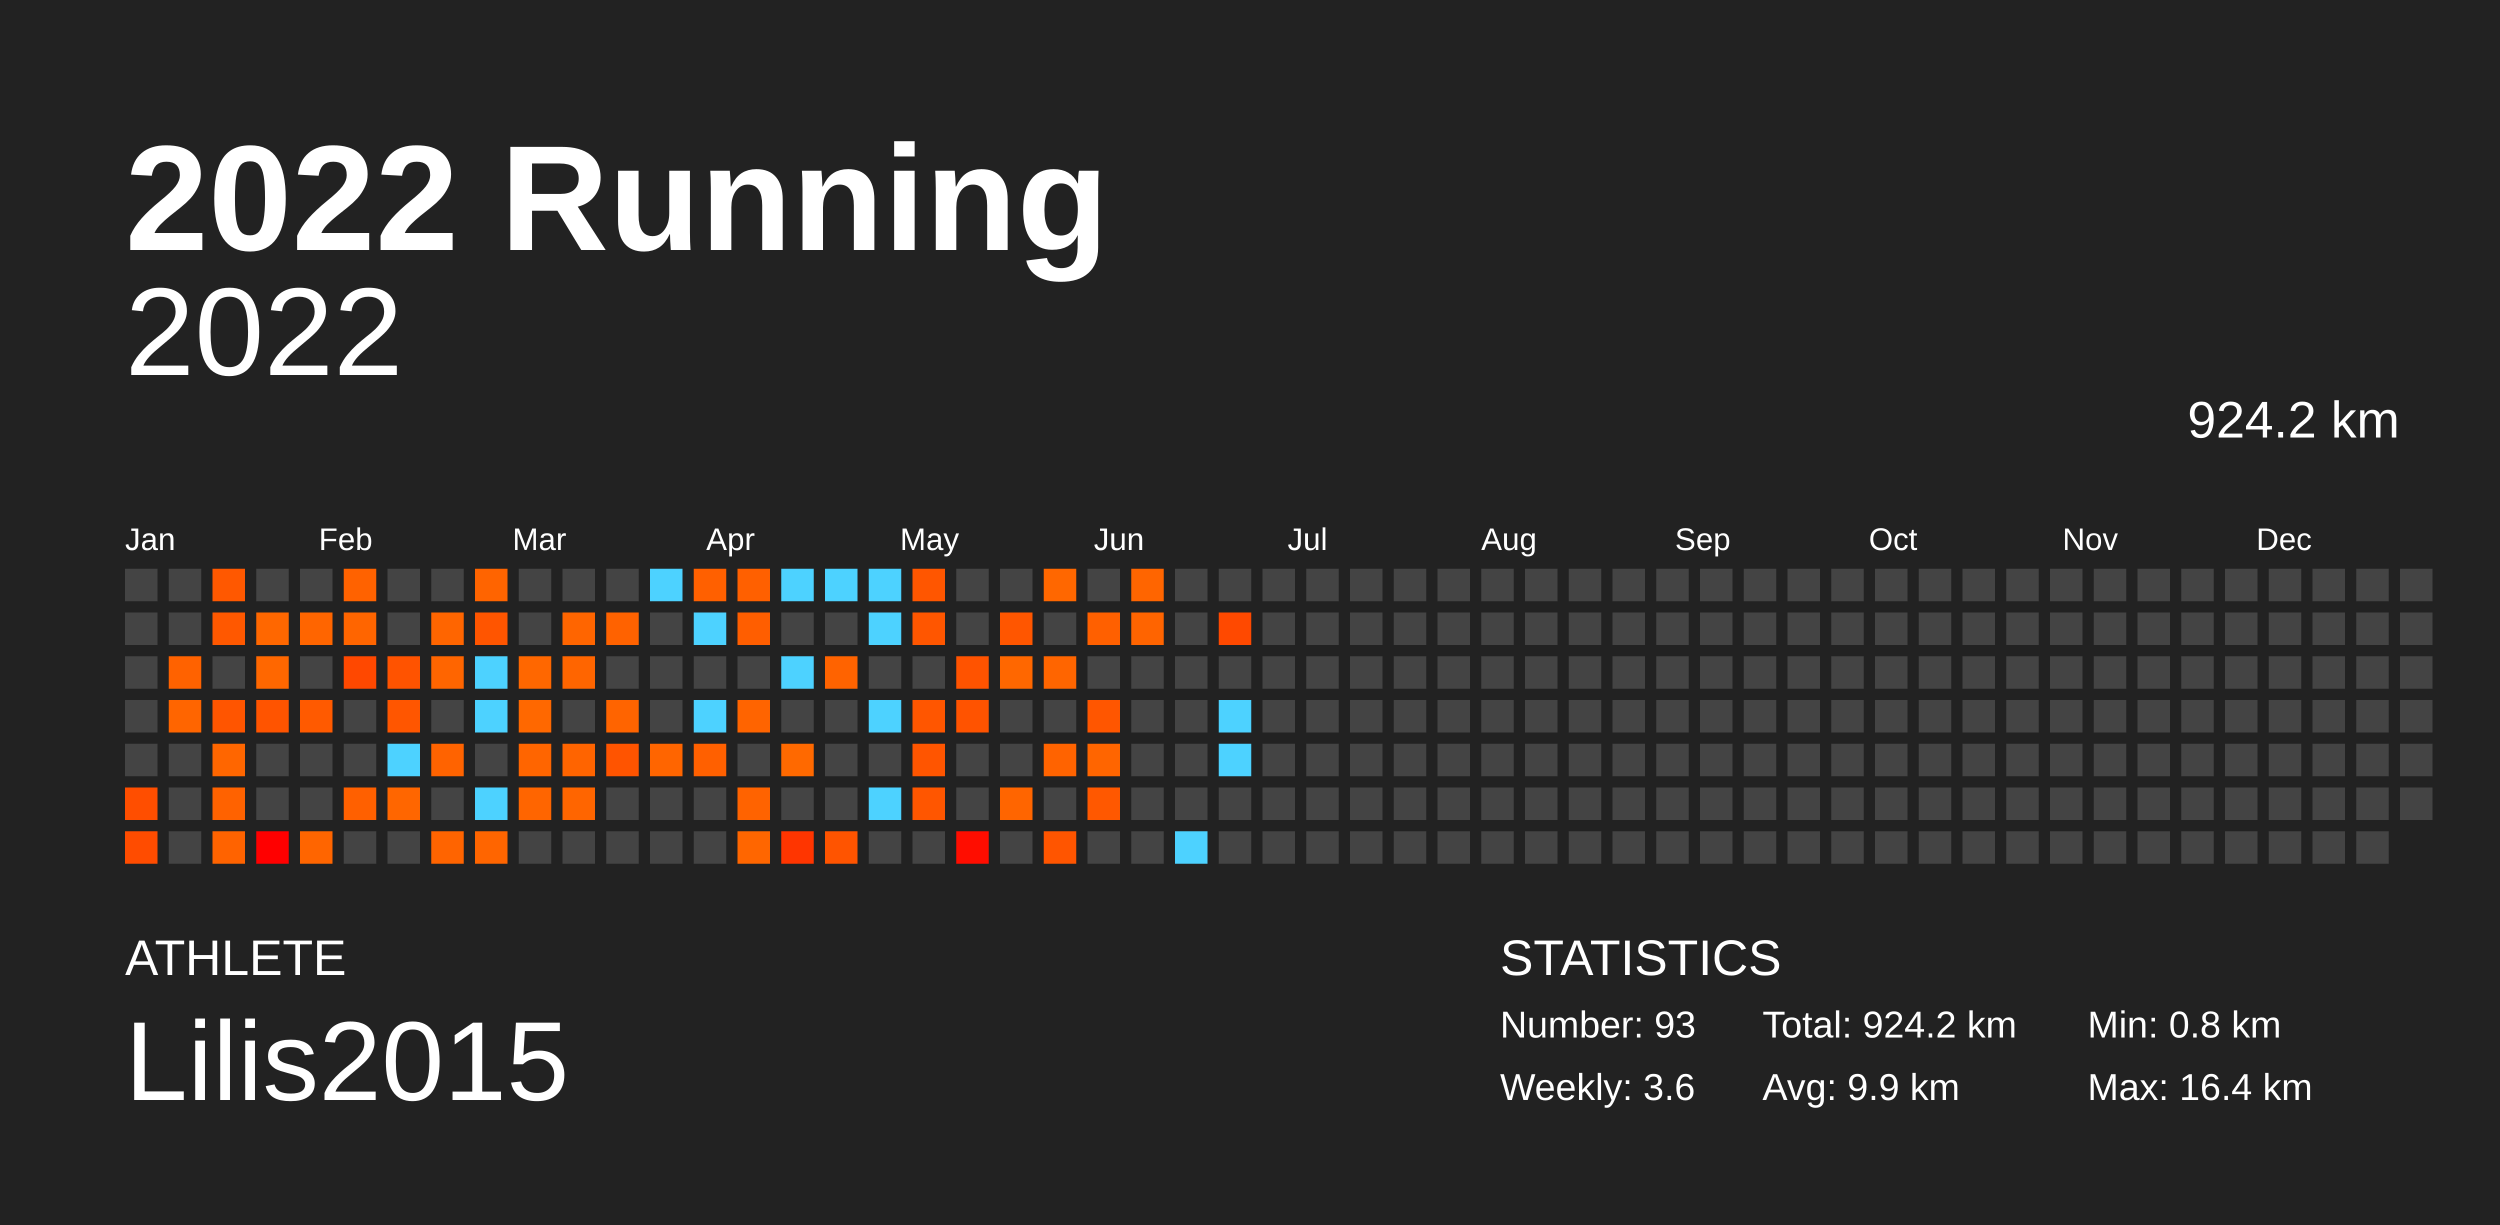
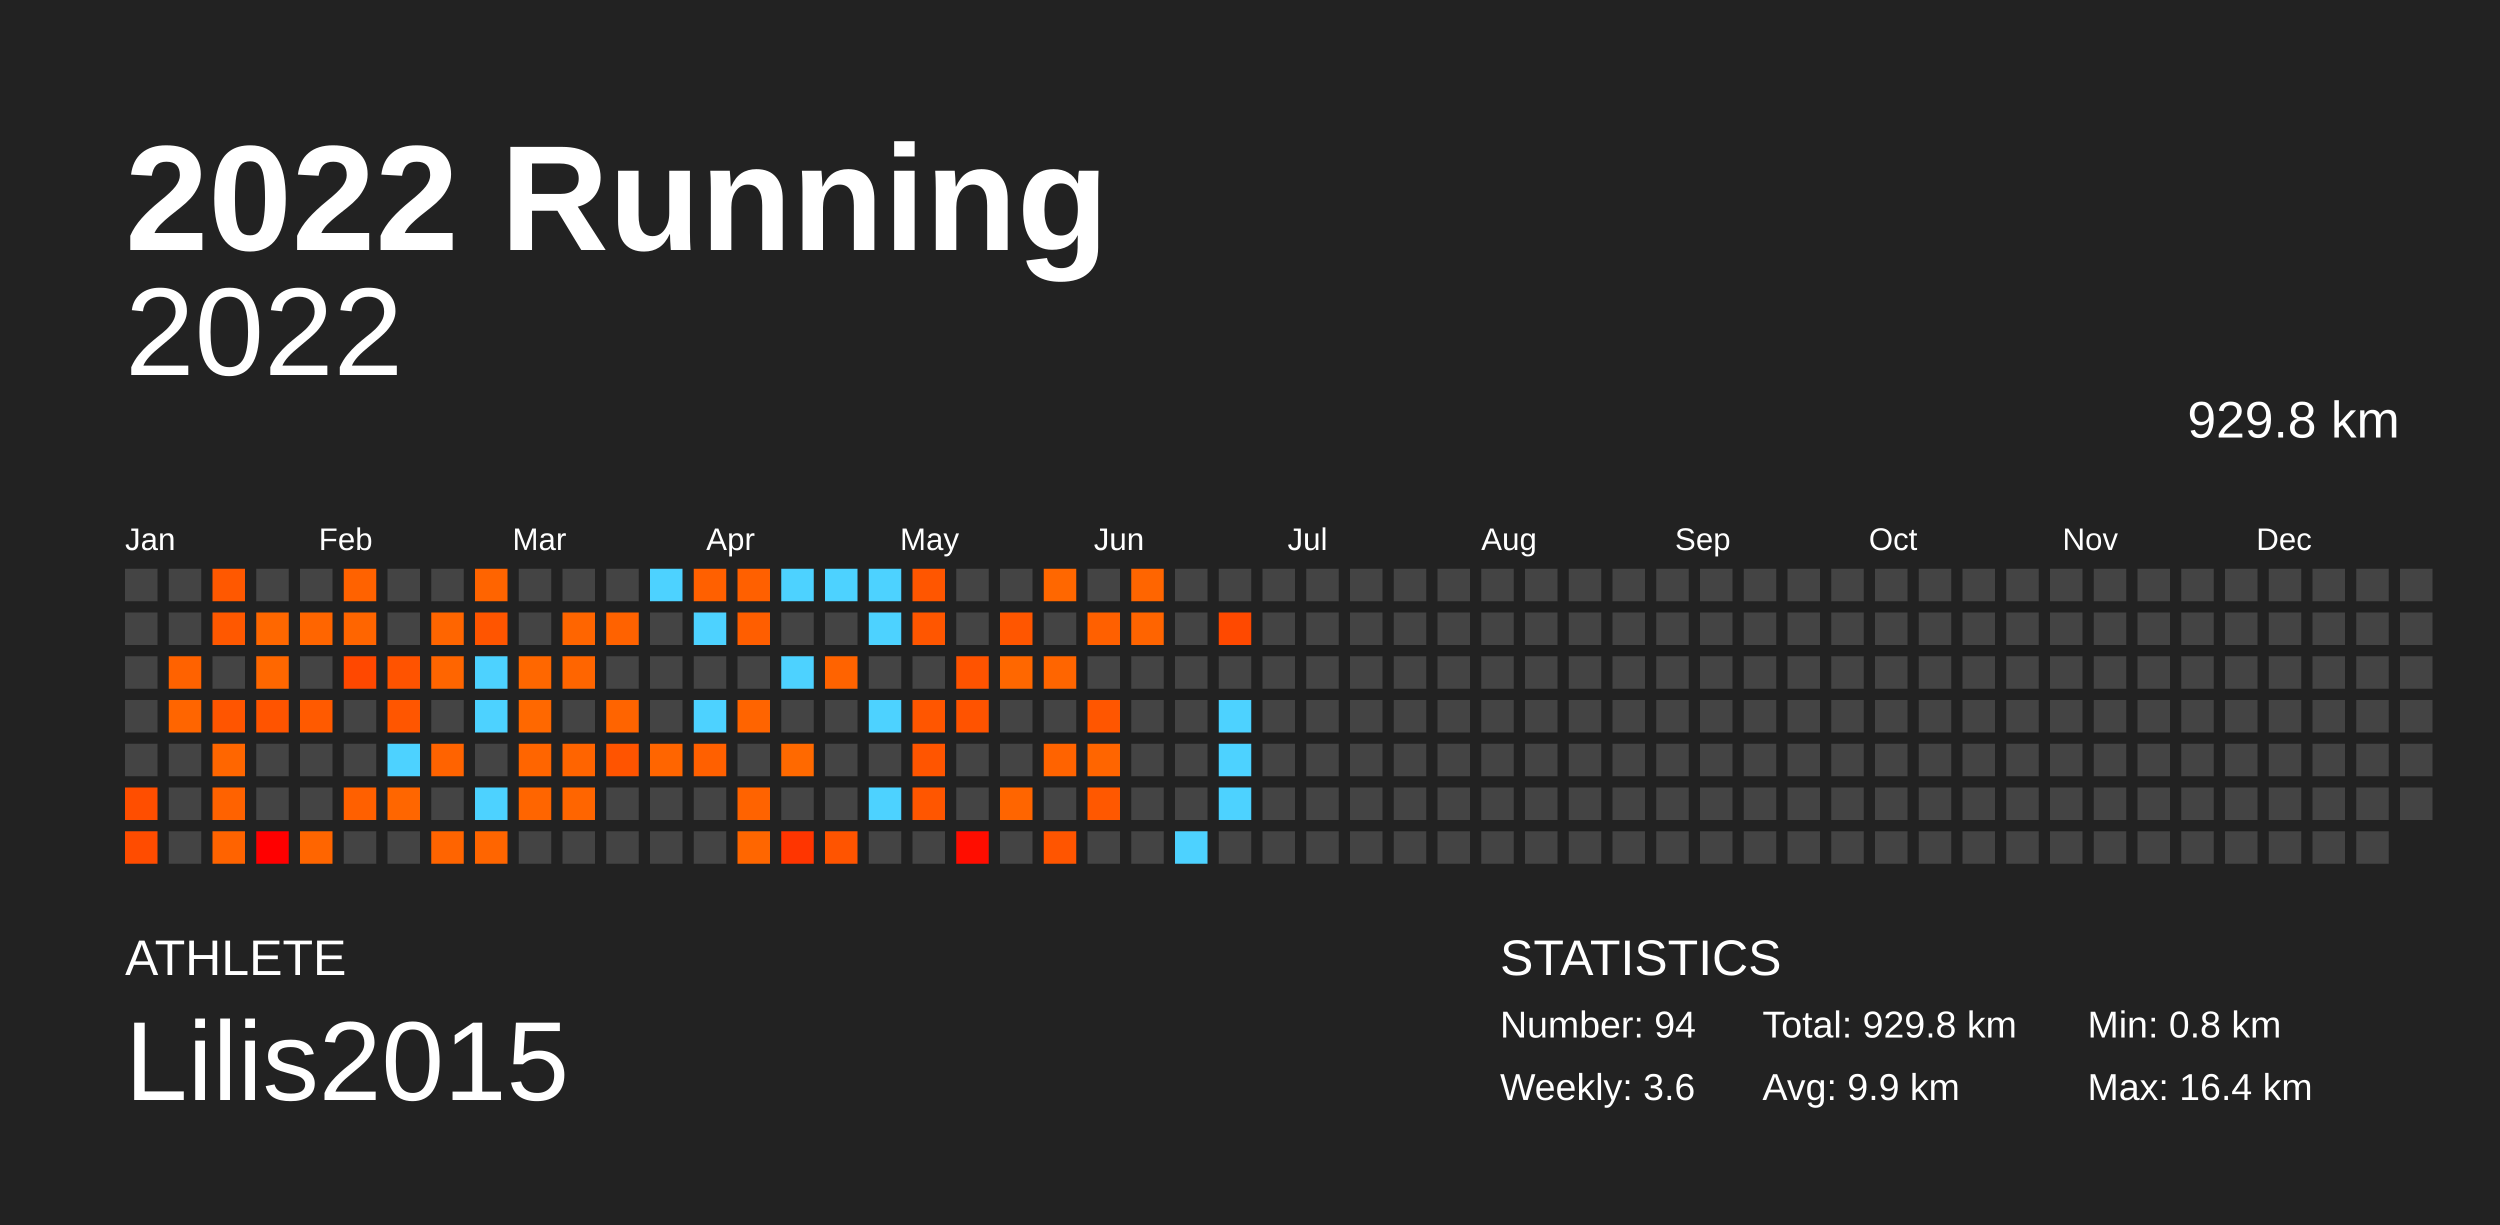
<svg xmlns="http://www.w3.org/2000/svg" baseProfile="full" height="98mm" version="1.1" viewBox="0,0,200,98" width="200mm">
  <defs />
  <rect fill="#222222" height="98" width="200" x="0" y="0" />
  <text fill="#FFFFFF" style="font-size:12px; font-family:Arial; font-weight:bold;" x="10" y="20">2022 Running</text>
  <text fill="#FFFFFF" style="font-size:4px; font-family:Arial" x="10" y="78">ATHLETE</text>
  <text fill="#FFFFFF" style="font-size:9px; font-family:Arial" x="10" y="88">Lilis2015</text>
  <text fill="#FFFFFF" style="font-size:4px; font-family:Arial" x="120" y="78">STATISTICS</text>
-   <text fill="#FFFFFF" style="font-size:3px; font-family:Arial" x="120" y="83">Number: 93</text>
+   <text fill="#FFFFFF" style="font-size:3px; font-family:Arial" x="120" y="83">Number: 94</text>
  <text fill="#FFFFFF" style="font-size:3px; font-family:Arial" x="120" y="88">Weekly: 3.6</text>
-   <text fill="#FFFFFF" style="font-size:3px; font-family:Arial" x="141" y="83">Total: 924.2 km</text>
+   <text fill="#FFFFFF" style="font-size:3px; font-family:Arial" x="141" y="83">Total: 929.8 km</text>
  <text fill="#FFFFFF" style="font-size:3px; font-family:Arial" x="141" y="88">Avg: 9.9 km</text>
  <text fill="#FFFFFF" style="font-size:3px; font-family:Arial" x="167" y="83">Min: 0.8 km</text>
  <text fill="#FFFFFF" style="font-size:3px; font-family:Arial" x="167" y="88">Max: 16.4 km</text>
  <text alignment-baseline="hanging" fill="#FFFFFF" style="font-size:10.0px; font-family:Arial;" x="10" y="30">2022</text>
-   <text alignment-baseline="hanging" fill="#FFFFFF" style="font-size:4.125px; font-family:Arial;" x="175" y="35">924.2 km</text>
+   <text alignment-baseline="hanging" fill="#FFFFFF" style="font-size:4.125px; font-family:Arial;" x="175" y="35">929.8 km</text>
  <text fill="#FFFFFF" style="font-size:2.5px; font-family:Arial" x="10.0" y="44">Jan</text>
  <text fill="#FFFFFF" style="font-size:2.5px; font-family:Arial" x="25.5" y="44">Feb</text>
  <text fill="#FFFFFF" style="font-size:2.5px; font-family:Arial" x="41.0" y="44">Mar</text>
  <text fill="#FFFFFF" style="font-size:2.5px; font-family:Arial" x="56.5" y="44">Apr</text>
  <text fill="#FFFFFF" style="font-size:2.5px; font-family:Arial" x="72.0" y="44">May</text>
  <text fill="#FFFFFF" style="font-size:2.5px; font-family:Arial" x="87.5" y="44">Jun</text>
  <text fill="#FFFFFF" style="font-size:2.5px; font-family:Arial" x="103.0" y="44">Jul</text>
  <text fill="#FFFFFF" style="font-size:2.5px; font-family:Arial" x="118.5" y="44">Aug</text>
  <text fill="#FFFFFF" style="font-size:2.5px; font-family:Arial" x="134.0" y="44">Sep</text>
  <text fill="#FFFFFF" style="font-size:2.5px; font-family:Arial" x="149.5" y="44">Oct</text>
  <text fill="#FFFFFF" style="font-size:2.5px; font-family:Arial" x="165.0" y="44">Nov</text>
  <text fill="#FFFFFF" style="font-size:2.5px; font-family:Arial" x="180.5" y="44">Dec</text>
  <rect fill="#444444" height="2.6" width="2.6" x="10.0" y="45.5" />
  <rect fill="#444444" height="2.6" width="2.6" x="10.0" y="49.0" />
  <rect fill="#444444" height="2.6" width="2.6" x="10.0" y="52.5" />
  <rect fill="#444444" height="2.6" width="2.6" x="10.0" y="56.0" />
  <rect fill="#444444" height="2.6" width="2.6" x="10.0" y="59.5" />
  <rect fill="#ff4e00" height="2.6" width="2.6" x="10.0" y="63.0" />
  <rect fill="#ff4c00" height="2.6" width="2.6" x="10.0" y="66.5" />
  <rect fill="#444444" height="2.6" width="2.6" x="13.5" y="45.5" />
  <rect fill="#444444" height="2.6" width="2.6" x="13.5" y="49.0" />
  <rect fill="#ff6200" height="2.6" width="2.6" x="13.5" y="52.5" />
  <rect fill="#ff6500" height="2.6" width="2.6" x="13.5" y="56.0" />
  <rect fill="#444444" height="2.6" width="2.6" x="13.5" y="59.5" />
  <rect fill="#444444" height="2.6" width="2.6" x="13.5" y="63.0" />
  <rect fill="#444444" height="2.6" width="2.6" x="13.5" y="66.5" />
  <rect fill="#ff5800" height="2.6" width="2.6" x="17.0" y="45.5" />
  <rect fill="#ff5800" height="2.6" width="2.6" x="17.0" y="49.0" />
  <rect fill="#444444" height="2.6" width="2.6" x="17.0" y="52.5" />
  <rect fill="#ff5500" height="2.6" width="2.6" x="17.0" y="56.0" />
  <rect fill="#ff6600" height="2.6" width="2.6" x="17.0" y="59.5" />
  <rect fill="#ff6200" height="2.6" width="2.6" x="17.0" y="63.0" />
  <rect fill="#ff6300" height="2.6" width="2.6" x="17.0" y="66.5" />
  <rect fill="#444444" height="2.6" width="2.6" x="20.5" y="45.5" />
  <rect fill="#ff6700" height="2.6" width="2.6" x="20.5" y="49.0" />
  <rect fill="#ff6700" height="2.6" width="2.6" x="20.5" y="52.5" />
  <rect fill="#ff5400" height="2.6" width="2.6" x="20.5" y="56.0" />
  <rect fill="#444444" height="2.6" width="2.6" x="20.5" y="59.5" />
  <rect fill="#444444" height="2.6" width="2.6" x="20.5" y="63.0" />
  <rect fill="#ff0000" height="2.6" width="2.6" x="20.5" y="66.5" />
  <rect fill="#444444" height="2.6" width="2.6" x="24.0" y="45.5" />
  <rect fill="#ff6500" height="2.6" width="2.6" x="24.0" y="49.0" />
  <rect fill="#444444" height="2.6" width="2.6" x="24.0" y="52.5" />
  <rect fill="#ff5a00" height="2.6" width="2.6" x="24.0" y="56.0" />
  <rect fill="#444444" height="2.6" width="2.6" x="24.0" y="59.5" />
  <rect fill="#444444" height="2.6" width="2.6" x="24.0" y="63.0" />
  <rect fill="#ff6500" height="2.6" width="2.6" x="24.0" y="66.5" />
  <rect fill="#ff6200" height="2.6" width="2.6" x="27.5" y="45.5" />
  <rect fill="#ff6500" height="2.6" width="2.6" x="27.5" y="49.0" />
  <rect fill="#ff4800" height="2.6" width="2.6" x="27.5" y="52.5" />
  <rect fill="#444444" height="2.6" width="2.6" x="27.5" y="56.0" />
  <rect fill="#444444" height="2.6" width="2.6" x="27.5" y="59.5" />
  <rect fill="#ff6000" height="2.6" width="2.6" x="27.5" y="63.0" />
  <rect fill="#444444" height="2.6" width="2.6" x="27.5" y="66.5" />
  <rect fill="#444444" height="2.6" width="2.6" x="31.0" y="45.5" />
  <rect fill="#444444" height="2.6" width="2.6" x="31.0" y="49.0" />
  <rect fill="#ff5300" height="2.6" width="2.6" x="31.0" y="52.5" />
  <rect fill="#ff5600" height="2.6" width="2.6" x="31.0" y="56.0" />
  <rect fill="#4dd2ff" height="2.6" width="2.6" x="31.0" y="59.5" />
  <rect fill="#ff6600" height="2.6" width="2.6" x="31.0" y="63.0" />
  <rect fill="#444444" height="2.6" width="2.6" x="31.0" y="66.5" />
  <rect fill="#444444" height="2.6" width="2.6" x="34.5" y="45.5" />
  <rect fill="#ff6500" height="2.6" width="2.6" x="34.5" y="49.0" />
  <rect fill="#ff6500" height="2.6" width="2.6" x="34.5" y="52.5" />
  <rect fill="#444444" height="2.6" width="2.6" x="34.5" y="56.0" />
  <rect fill="#ff6300" height="2.6" width="2.6" x="34.5" y="59.5" />
  <rect fill="#444444" height="2.6" width="2.6" x="34.5" y="63.0" />
  <rect fill="#ff6400" height="2.6" width="2.6" x="34.5" y="66.5" />
  <rect fill="#ff6400" height="2.6" width="2.6" x="38.0" y="45.5" />
  <rect fill="#ff5500" height="2.6" width="2.6" x="38.0" y="49.0" />
  <rect fill="#4dd2ff" height="2.6" width="2.6" x="38.0" y="52.5" />
  <rect fill="#4dd2ff" height="2.6" width="2.6" x="38.0" y="56.0" />
  <rect fill="#444444" height="2.6" width="2.6" x="38.0" y="59.5" />
  <rect fill="#4dd2ff" height="2.6" width="2.6" x="38.0" y="63.0" />
  <rect fill="#ff6500" height="2.6" width="2.6" x="38.0" y="66.5" />
  <rect fill="#444444" height="2.6" width="2.6" x="41.5" y="45.5" />
  <rect fill="#444444" height="2.6" width="2.6" x="41.5" y="49.0" />
  <rect fill="#ff6700" height="2.6" width="2.6" x="41.5" y="52.5" />
  <rect fill="#ff6800" height="2.6" width="2.6" x="41.5" y="56.0" />
  <rect fill="#ff6500" height="2.6" width="2.6" x="41.5" y="59.5" />
  <rect fill="#ff6500" height="2.6" width="2.6" x="41.5" y="63.0" />
  <rect fill="#444444" height="2.6" width="2.6" x="41.5" y="66.5" />
  <rect fill="#444444" height="2.6" width="2.6" x="45.0" y="45.5" />
  <rect fill="#ff6500" height="2.6" width="2.6" x="45.0" y="49.0" />
  <rect fill="#ff6500" height="2.6" width="2.6" x="45.0" y="52.5" />
  <rect fill="#444444" height="2.6" width="2.6" x="45.0" y="56.0" />
  <rect fill="#ff6400" height="2.6" width="2.6" x="45.0" y="59.5" />
  <rect fill="#ff6500" height="2.6" width="2.6" x="45.0" y="63.0" />
  <rect fill="#444444" height="2.6" width="2.6" x="45.0" y="66.5" />
  <rect fill="#444444" height="2.6" width="2.6" x="48.5" y="45.5" />
  <rect fill="#ff6200" height="2.6" width="2.6" x="48.5" y="49.0" />
  <rect fill="#444444" height="2.6" width="2.6" x="48.5" y="52.5" />
  <rect fill="#ff6400" height="2.6" width="2.6" x="48.5" y="56.0" />
  <rect fill="#ff5400" height="2.6" width="2.6" x="48.5" y="59.5" />
  <rect fill="#444444" height="2.6" width="2.6" x="48.5" y="63.0" />
  <rect fill="#444444" height="2.6" width="2.6" x="48.5" y="66.5" />
  <rect fill="#4dd2ff" height="2.6" width="2.6" x="52.0" y="45.5" />
  <rect fill="#444444" height="2.6" width="2.6" x="52.0" y="49.0" />
  <rect fill="#444444" height="2.6" width="2.6" x="52.0" y="52.5" />
  <rect fill="#444444" height="2.6" width="2.6" x="52.0" y="56.0" />
  <rect fill="#ff6500" height="2.6" width="2.6" x="52.0" y="59.5" />
  <rect fill="#444444" height="2.6" width="2.6" x="52.0" y="63.0" />
  <rect fill="#444444" height="2.6" width="2.6" x="52.0" y="66.5" />
  <rect fill="#ff6000" height="2.6" width="2.6" x="55.5" y="45.5" />
  <rect fill="#4dd2ff" height="2.6" width="2.6" x="55.5" y="49.0" />
  <rect fill="#444444" height="2.6" width="2.6" x="55.5" y="52.5" />
  <rect fill="#4dd2ff" height="2.6" width="2.6" x="55.5" y="56.0" />
  <rect fill="#ff6000" height="2.6" width="2.6" x="55.5" y="59.5" />
  <rect fill="#444444" height="2.6" width="2.6" x="55.5" y="63.0" />
  <rect fill="#444444" height="2.6" width="2.6" x="55.5" y="66.5" />
  <rect fill="#ff6000" height="2.6" width="2.6" x="59.0" y="45.5" />
  <rect fill="#ff5e00" height="2.6" width="2.6" x="59.0" y="49.0" />
  <rect fill="#444444" height="2.6" width="2.6" x="59.0" y="52.5" />
  <rect fill="#ff6400" height="2.6" width="2.6" x="59.0" y="56.0" />
  <rect fill="#444444" height="2.6" width="2.6" x="59.0" y="59.5" />
  <rect fill="#ff6300" height="2.6" width="2.6" x="59.0" y="63.0" />
  <rect fill="#ff6600" height="2.6" width="2.6" x="59.0" y="66.5" />
  <rect fill="#4dd2ff" height="2.6" width="2.6" x="62.5" y="45.5" />
  <rect fill="#444444" height="2.6" width="2.6" x="62.5" y="49.0" />
  <rect fill="#4dd2ff" height="2.6" width="2.6" x="62.5" y="52.5" />
  <rect fill="#444444" height="2.6" width="2.6" x="62.5" y="56.0" />
  <rect fill="#ff6900" height="2.6" width="2.6" x="62.5" y="59.5" />
  <rect fill="#444444" height="2.6" width="2.6" x="62.5" y="63.0" />
  <rect fill="#ff3500" height="2.6" width="2.6" x="62.5" y="66.5" />
  <rect fill="#4dd2ff" height="2.6" width="2.6" x="66.0" y="45.5" />
  <rect fill="#444444" height="2.6" width="2.6" x="66.0" y="49.0" />
  <rect fill="#ff6300" height="2.6" width="2.6" x="66.0" y="52.5" />
  <rect fill="#444444" height="2.6" width="2.6" x="66.0" y="56.0" />
  <rect fill="#444444" height="2.6" width="2.6" x="66.0" y="59.5" />
  <rect fill="#444444" height="2.6" width="2.6" x="66.0" y="63.0" />
  <rect fill="#ff5400" height="2.6" width="2.6" x="66.0" y="66.5" />
  <rect fill="#4dd2ff" height="2.6" width="2.6" x="69.5" y="45.5" />
  <rect fill="#4dd2ff" height="2.6" width="2.6" x="69.5" y="49.0" />
  <rect fill="#444444" height="2.6" width="2.6" x="69.5" y="52.5" />
  <rect fill="#4dd2ff" height="2.6" width="2.6" x="69.5" y="56.0" />
  <rect fill="#444444" height="2.6" width="2.6" x="69.5" y="59.5" />
  <rect fill="#4dd2ff" height="2.6" width="2.6" x="69.5" y="63.0" />
  <rect fill="#444444" height="2.6" width="2.6" x="69.5" y="66.5" />
  <rect fill="#ff5600" height="2.6" width="2.6" x="73.0" y="45.5" />
  <rect fill="#ff5600" height="2.6" width="2.6" x="73.0" y="49.0" />
  <rect fill="#444444" height="2.6" width="2.6" x="73.0" y="52.5" />
  <rect fill="#ff5600" height="2.6" width="2.6" x="73.0" y="56.0" />
  <rect fill="#ff5500" height="2.6" width="2.6" x="73.0" y="59.5" />
  <rect fill="#ff5600" height="2.6" width="2.6" x="73.0" y="63.0" />
  <rect fill="#444444" height="2.6" width="2.6" x="73.0" y="66.5" />
  <rect fill="#444444" height="2.6" width="2.6" x="76.5" y="45.5" />
  <rect fill="#444444" height="2.6" width="2.6" x="76.5" y="49.0" />
  <rect fill="#ff5300" height="2.6" width="2.6" x="76.5" y="52.5" />
  <rect fill="#ff5300" height="2.6" width="2.6" x="76.5" y="56.0" />
  <rect fill="#444444" height="2.6" width="2.6" x="76.5" y="59.5" />
  <rect fill="#444444" height="2.6" width="2.6" x="76.5" y="63.0" />
  <rect fill="#ff0d00" height="2.6" width="2.6" x="76.5" y="66.5" />
  <rect fill="#444444" height="2.6" width="2.6" x="80.0" y="45.5" />
  <rect fill="#ff5600" height="2.6" width="2.6" x="80.0" y="49.0" />
  <rect fill="#ff6700" height="2.6" width="2.6" x="80.0" y="52.5" />
  <rect fill="#444444" height="2.6" width="2.6" x="80.0" y="56.0" />
  <rect fill="#444444" height="2.6" width="2.6" x="80.0" y="59.5" />
  <rect fill="#ff6500" height="2.6" width="2.6" x="80.0" y="63.0" />
  <rect fill="#444444" height="2.6" width="2.6" x="80.0" y="66.5" />
  <rect fill="#ff6700" height="2.6" width="2.6" x="83.5" y="45.5" />
  <rect fill="#444444" height="2.6" width="2.6" x="83.5" y="49.0" />
  <rect fill="#ff6500" height="2.6" width="2.6" x="83.5" y="52.5" />
  <rect fill="#444444" height="2.6" width="2.6" x="83.5" y="56.0" />
  <rect fill="#ff6300" height="2.6" width="2.6" x="83.5" y="59.5" />
  <rect fill="#444444" height="2.6" width="2.6" x="83.5" y="63.0" />
  <rect fill="#ff5500" height="2.6" width="2.6" x="83.5" y="66.5" />
  <rect fill="#444444" height="2.6" width="2.6" x="87.0" y="45.5" />
  <rect fill="#ff6000" height="2.6" width="2.6" x="87.0" y="49.0" />
  <rect fill="#444444" height="2.6" width="2.6" x="87.0" y="52.5" />
  <rect fill="#ff5600" height="2.6" width="2.6" x="87.0" y="56.0" />
  <rect fill="#ff6500" height="2.6" width="2.6" x="87.0" y="59.5" />
  <rect fill="#ff5800" height="2.6" width="2.6" x="87.0" y="63.0" />
  <rect fill="#444444" height="2.6" width="2.6" x="87.0" y="66.5" />
  <rect fill="#ff6500" height="2.6" width="2.6" x="90.5" y="45.5" />
  <rect fill="#ff6400" height="2.6" width="2.6" x="90.5" y="49.0" />
  <rect fill="#444444" height="2.6" width="2.6" x="90.5" y="52.5" />
  <rect fill="#444444" height="2.6" width="2.6" x="90.5" y="56.0" />
  <rect fill="#444444" height="2.6" width="2.6" x="90.5" y="59.5" />
  <rect fill="#444444" height="2.6" width="2.6" x="90.5" y="63.0" />
  <rect fill="#444444" height="2.6" width="2.6" x="90.5" y="66.5" />
  <rect fill="#444444" height="2.6" width="2.6" x="94.0" y="45.5" />
  <rect fill="#444444" height="2.6" width="2.6" x="94.0" y="49.0" />
  <rect fill="#444444" height="2.6" width="2.6" x="94.0" y="52.5" />
  <rect fill="#444444" height="2.6" width="2.6" x="94.0" y="56.0" />
  <rect fill="#444444" height="2.6" width="2.6" x="94.0" y="59.5" />
  <rect fill="#444444" height="2.6" width="2.6" x="94.0" y="63.0" />
  <rect fill="#4dd2ff" height="2.6" width="2.6" x="94.0" y="66.5" />
  <rect fill="#444444" height="2.6" width="2.6" x="97.5" y="45.5" />
  <rect fill="#ff4900" height="2.6" width="2.6" x="97.5" y="49.0" />
  <rect fill="#444444" height="2.6" width="2.6" x="97.5" y="52.5" />
  <rect fill="#4dd2ff" height="2.6" width="2.6" x="97.5" y="56.0" />
  <rect fill="#4dd2ff" height="2.6" width="2.6" x="97.5" y="59.5" />
-   <rect fill="#444444" height="2.6" width="2.6" x="97.5" y="63.0" />
+   <rect fill="#4dd2ff" height="2.6" width="2.6" x="97.5" y="63.0" />
  <rect fill="#444444" height="2.6" width="2.6" x="97.5" y="66.5" />
  <rect fill="#444444" height="2.6" width="2.6" x="101.0" y="45.5" />
  <rect fill="#444444" height="2.6" width="2.6" x="101.0" y="49.0" />
  <rect fill="#444444" height="2.6" width="2.6" x="101.0" y="52.5" />
  <rect fill="#444444" height="2.6" width="2.6" x="101.0" y="56.0" />
  <rect fill="#444444" height="2.6" width="2.6" x="101.0" y="59.5" />
  <rect fill="#444444" height="2.6" width="2.6" x="101.0" y="63.0" />
  <rect fill="#444444" height="2.6" width="2.6" x="101.0" y="66.5" />
  <rect fill="#444444" height="2.6" width="2.6" x="104.5" y="45.5" />
  <rect fill="#444444" height="2.6" width="2.6" x="104.5" y="49.0" />
  <rect fill="#444444" height="2.6" width="2.6" x="104.5" y="52.5" />
  <rect fill="#444444" height="2.6" width="2.6" x="104.5" y="56.0" />
  <rect fill="#444444" height="2.6" width="2.6" x="104.5" y="59.5" />
  <rect fill="#444444" height="2.6" width="2.6" x="104.5" y="63.0" />
  <rect fill="#444444" height="2.6" width="2.6" x="104.5" y="66.5" />
  <rect fill="#444444" height="2.6" width="2.6" x="108.0" y="45.5" />
  <rect fill="#444444" height="2.6" width="2.6" x="108.0" y="49.0" />
  <rect fill="#444444" height="2.6" width="2.6" x="108.0" y="52.5" />
  <rect fill="#444444" height="2.6" width="2.6" x="108.0" y="56.0" />
  <rect fill="#444444" height="2.6" width="2.6" x="108.0" y="59.5" />
  <rect fill="#444444" height="2.6" width="2.6" x="108.0" y="63.0" />
  <rect fill="#444444" height="2.6" width="2.6" x="108.0" y="66.5" />
  <rect fill="#444444" height="2.6" width="2.6" x="111.5" y="45.5" />
  <rect fill="#444444" height="2.6" width="2.6" x="111.5" y="49.0" />
  <rect fill="#444444" height="2.6" width="2.6" x="111.5" y="52.5" />
  <rect fill="#444444" height="2.6" width="2.6" x="111.5" y="56.0" />
  <rect fill="#444444" height="2.6" width="2.6" x="111.5" y="59.5" />
  <rect fill="#444444" height="2.6" width="2.6" x="111.5" y="63.0" />
  <rect fill="#444444" height="2.6" width="2.6" x="111.5" y="66.5" />
  <rect fill="#444444" height="2.6" width="2.6" x="115.0" y="45.5" />
  <rect fill="#444444" height="2.6" width="2.6" x="115.0" y="49.0" />
  <rect fill="#444444" height="2.6" width="2.6" x="115.0" y="52.5" />
  <rect fill="#444444" height="2.6" width="2.6" x="115.0" y="56.0" />
  <rect fill="#444444" height="2.6" width="2.6" x="115.0" y="59.5" />
  <rect fill="#444444" height="2.6" width="2.6" x="115.0" y="63.0" />
  <rect fill="#444444" height="2.6" width="2.6" x="115.0" y="66.5" />
  <rect fill="#444444" height="2.6" width="2.6" x="118.5" y="45.5" />
  <rect fill="#444444" height="2.6" width="2.6" x="118.5" y="49.0" />
  <rect fill="#444444" height="2.6" width="2.6" x="118.5" y="52.5" />
  <rect fill="#444444" height="2.6" width="2.6" x="118.5" y="56.0" />
  <rect fill="#444444" height="2.6" width="2.6" x="118.5" y="59.5" />
  <rect fill="#444444" height="2.6" width="2.6" x="118.5" y="63.0" />
  <rect fill="#444444" height="2.6" width="2.6" x="118.5" y="66.5" />
  <rect fill="#444444" height="2.6" width="2.6" x="122.0" y="45.5" />
  <rect fill="#444444" height="2.6" width="2.6" x="122.0" y="49.0" />
  <rect fill="#444444" height="2.6" width="2.6" x="122.0" y="52.5" />
  <rect fill="#444444" height="2.6" width="2.6" x="122.0" y="56.0" />
  <rect fill="#444444" height="2.6" width="2.6" x="122.0" y="59.5" />
  <rect fill="#444444" height="2.6" width="2.6" x="122.0" y="63.0" />
  <rect fill="#444444" height="2.6" width="2.6" x="122.0" y="66.5" />
  <rect fill="#444444" height="2.6" width="2.6" x="125.5" y="45.5" />
  <rect fill="#444444" height="2.6" width="2.6" x="125.5" y="49.0" />
  <rect fill="#444444" height="2.6" width="2.6" x="125.5" y="52.5" />
  <rect fill="#444444" height="2.6" width="2.6" x="125.5" y="56.0" />
  <rect fill="#444444" height="2.6" width="2.6" x="125.5" y="59.5" />
  <rect fill="#444444" height="2.6" width="2.6" x="125.5" y="63.0" />
  <rect fill="#444444" height="2.6" width="2.6" x="125.5" y="66.5" />
  <rect fill="#444444" height="2.6" width="2.6" x="129.0" y="45.5" />
  <rect fill="#444444" height="2.6" width="2.6" x="129.0" y="49.0" />
  <rect fill="#444444" height="2.6" width="2.6" x="129.0" y="52.5" />
  <rect fill="#444444" height="2.6" width="2.6" x="129.0" y="56.0" />
  <rect fill="#444444" height="2.6" width="2.6" x="129.0" y="59.5" />
  <rect fill="#444444" height="2.6" width="2.6" x="129.0" y="63.0" />
  <rect fill="#444444" height="2.6" width="2.6" x="129.0" y="66.5" />
  <rect fill="#444444" height="2.6" width="2.6" x="132.5" y="45.5" />
  <rect fill="#444444" height="2.6" width="2.6" x="132.5" y="49.0" />
  <rect fill="#444444" height="2.6" width="2.6" x="132.5" y="52.5" />
  <rect fill="#444444" height="2.6" width="2.6" x="132.5" y="56.0" />
  <rect fill="#444444" height="2.6" width="2.6" x="132.5" y="59.5" />
  <rect fill="#444444" height="2.6" width="2.6" x="132.5" y="63.0" />
  <rect fill="#444444" height="2.6" width="2.6" x="132.5" y="66.5" />
  <rect fill="#444444" height="2.6" width="2.6" x="136.0" y="45.5" />
  <rect fill="#444444" height="2.6" width="2.6" x="136.0" y="49.0" />
  <rect fill="#444444" height="2.6" width="2.6" x="136.0" y="52.5" />
  <rect fill="#444444" height="2.6" width="2.6" x="136.0" y="56.0" />
  <rect fill="#444444" height="2.6" width="2.6" x="136.0" y="59.5" />
  <rect fill="#444444" height="2.6" width="2.6" x="136.0" y="63.0" />
  <rect fill="#444444" height="2.6" width="2.6" x="136.0" y="66.5" />
  <rect fill="#444444" height="2.6" width="2.6" x="139.5" y="45.5" />
  <rect fill="#444444" height="2.6" width="2.6" x="139.5" y="49.0" />
  <rect fill="#444444" height="2.6" width="2.6" x="139.5" y="52.5" />
  <rect fill="#444444" height="2.6" width="2.6" x="139.5" y="56.0" />
  <rect fill="#444444" height="2.6" width="2.6" x="139.5" y="59.5" />
  <rect fill="#444444" height="2.6" width="2.6" x="139.5" y="63.0" />
  <rect fill="#444444" height="2.6" width="2.6" x="139.5" y="66.5" />
  <rect fill="#444444" height="2.6" width="2.6" x="143.0" y="45.5" />
  <rect fill="#444444" height="2.6" width="2.6" x="143.0" y="49.0" />
  <rect fill="#444444" height="2.6" width="2.6" x="143.0" y="52.5" />
  <rect fill="#444444" height="2.6" width="2.6" x="143.0" y="56.0" />
  <rect fill="#444444" height="2.6" width="2.6" x="143.0" y="59.5" />
  <rect fill="#444444" height="2.6" width="2.6" x="143.0" y="63.0" />
  <rect fill="#444444" height="2.6" width="2.6" x="143.0" y="66.5" />
  <rect fill="#444444" height="2.6" width="2.6" x="146.5" y="45.5" />
  <rect fill="#444444" height="2.6" width="2.6" x="146.5" y="49.0" />
  <rect fill="#444444" height="2.6" width="2.6" x="146.5" y="52.5" />
  <rect fill="#444444" height="2.6" width="2.6" x="146.5" y="56.0" />
  <rect fill="#444444" height="2.6" width="2.6" x="146.5" y="59.5" />
  <rect fill="#444444" height="2.6" width="2.6" x="146.5" y="63.0" />
  <rect fill="#444444" height="2.6" width="2.6" x="146.5" y="66.5" />
  <rect fill="#444444" height="2.6" width="2.6" x="150.0" y="45.5" />
  <rect fill="#444444" height="2.6" width="2.6" x="150.0" y="49.0" />
  <rect fill="#444444" height="2.6" width="2.6" x="150.0" y="52.5" />
  <rect fill="#444444" height="2.6" width="2.6" x="150.0" y="56.0" />
  <rect fill="#444444" height="2.6" width="2.6" x="150.0" y="59.5" />
  <rect fill="#444444" height="2.6" width="2.6" x="150.0" y="63.0" />
  <rect fill="#444444" height="2.6" width="2.6" x="150.0" y="66.5" />
  <rect fill="#444444" height="2.6" width="2.6" x="153.5" y="45.5" />
  <rect fill="#444444" height="2.6" width="2.6" x="153.5" y="49.0" />
  <rect fill="#444444" height="2.6" width="2.6" x="153.5" y="52.5" />
  <rect fill="#444444" height="2.6" width="2.6" x="153.5" y="56.0" />
  <rect fill="#444444" height="2.6" width="2.6" x="153.5" y="59.5" />
  <rect fill="#444444" height="2.6" width="2.6" x="153.5" y="63.0" />
  <rect fill="#444444" height="2.6" width="2.6" x="153.5" y="66.5" />
  <rect fill="#444444" height="2.6" width="2.6" x="157.0" y="45.5" />
  <rect fill="#444444" height="2.6" width="2.6" x="157.0" y="49.0" />
  <rect fill="#444444" height="2.6" width="2.6" x="157.0" y="52.5" />
  <rect fill="#444444" height="2.6" width="2.6" x="157.0" y="56.0" />
  <rect fill="#444444" height="2.6" width="2.6" x="157.0" y="59.5" />
  <rect fill="#444444" height="2.6" width="2.6" x="157.0" y="63.0" />
  <rect fill="#444444" height="2.6" width="2.6" x="157.0" y="66.5" />
  <rect fill="#444444" height="2.6" width="2.6" x="160.5" y="45.5" />
  <rect fill="#444444" height="2.6" width="2.6" x="160.5" y="49.0" />
  <rect fill="#444444" height="2.6" width="2.6" x="160.5" y="52.5" />
  <rect fill="#444444" height="2.6" width="2.6" x="160.5" y="56.0" />
  <rect fill="#444444" height="2.6" width="2.6" x="160.5" y="59.5" />
  <rect fill="#444444" height="2.6" width="2.6" x="160.5" y="63.0" />
  <rect fill="#444444" height="2.6" width="2.6" x="160.5" y="66.5" />
  <rect fill="#444444" height="2.6" width="2.6" x="164.0" y="45.5" />
  <rect fill="#444444" height="2.6" width="2.6" x="164.0" y="49.0" />
  <rect fill="#444444" height="2.6" width="2.6" x="164.0" y="52.5" />
  <rect fill="#444444" height="2.6" width="2.6" x="164.0" y="56.0" />
  <rect fill="#444444" height="2.6" width="2.6" x="164.0" y="59.5" />
  <rect fill="#444444" height="2.6" width="2.6" x="164.0" y="63.0" />
  <rect fill="#444444" height="2.6" width="2.6" x="164.0" y="66.5" />
  <rect fill="#444444" height="2.6" width="2.6" x="167.5" y="45.5" />
  <rect fill="#444444" height="2.6" width="2.6" x="167.5" y="49.0" />
  <rect fill="#444444" height="2.6" width="2.6" x="167.5" y="52.5" />
  <rect fill="#444444" height="2.6" width="2.6" x="167.5" y="56.0" />
  <rect fill="#444444" height="2.6" width="2.6" x="167.5" y="59.5" />
  <rect fill="#444444" height="2.6" width="2.6" x="167.5" y="63.0" />
  <rect fill="#444444" height="2.6" width="2.6" x="167.5" y="66.5" />
  <rect fill="#444444" height="2.6" width="2.6" x="171.0" y="45.5" />
  <rect fill="#444444" height="2.6" width="2.6" x="171.0" y="49.0" />
  <rect fill="#444444" height="2.6" width="2.6" x="171.0" y="52.5" />
  <rect fill="#444444" height="2.6" width="2.6" x="171.0" y="56.0" />
  <rect fill="#444444" height="2.6" width="2.6" x="171.0" y="59.5" />
  <rect fill="#444444" height="2.6" width="2.6" x="171.0" y="63.0" />
  <rect fill="#444444" height="2.6" width="2.6" x="171.0" y="66.5" />
  <rect fill="#444444" height="2.6" width="2.6" x="174.5" y="45.5" />
  <rect fill="#444444" height="2.6" width="2.6" x="174.5" y="49.0" />
  <rect fill="#444444" height="2.6" width="2.6" x="174.5" y="52.5" />
  <rect fill="#444444" height="2.6" width="2.6" x="174.5" y="56.0" />
  <rect fill="#444444" height="2.6" width="2.6" x="174.5" y="59.5" />
  <rect fill="#444444" height="2.6" width="2.6" x="174.5" y="63.0" />
  <rect fill="#444444" height="2.6" width="2.6" x="174.5" y="66.5" />
  <rect fill="#444444" height="2.6" width="2.6" x="178.0" y="45.5" />
  <rect fill="#444444" height="2.6" width="2.6" x="178.0" y="49.0" />
  <rect fill="#444444" height="2.6" width="2.6" x="178.0" y="52.5" />
  <rect fill="#444444" height="2.6" width="2.6" x="178.0" y="56.0" />
  <rect fill="#444444" height="2.6" width="2.6" x="178.0" y="59.5" />
  <rect fill="#444444" height="2.6" width="2.6" x="178.0" y="63.0" />
  <rect fill="#444444" height="2.6" width="2.6" x="178.0" y="66.5" />
  <rect fill="#444444" height="2.6" width="2.6" x="181.5" y="45.5" />
  <rect fill="#444444" height="2.6" width="2.6" x="181.5" y="49.0" />
  <rect fill="#444444" height="2.6" width="2.6" x="181.5" y="52.5" />
  <rect fill="#444444" height="2.6" width="2.6" x="181.5" y="56.0" />
  <rect fill="#444444" height="2.6" width="2.6" x="181.5" y="59.5" />
  <rect fill="#444444" height="2.6" width="2.6" x="181.5" y="63.0" />
  <rect fill="#444444" height="2.6" width="2.6" x="181.5" y="66.5" />
  <rect fill="#444444" height="2.6" width="2.6" x="185.0" y="45.5" />
  <rect fill="#444444" height="2.6" width="2.6" x="185.0" y="49.0" />
  <rect fill="#444444" height="2.6" width="2.6" x="185.0" y="52.5" />
  <rect fill="#444444" height="2.6" width="2.6" x="185.0" y="56.0" />
  <rect fill="#444444" height="2.6" width="2.6" x="185.0" y="59.5" />
  <rect fill="#444444" height="2.6" width="2.6" x="185.0" y="63.0" />
  <rect fill="#444444" height="2.6" width="2.6" x="185.0" y="66.5" />
  <rect fill="#444444" height="2.6" width="2.6" x="188.5" y="45.5" />
  <rect fill="#444444" height="2.6" width="2.6" x="188.5" y="49.0" />
  <rect fill="#444444" height="2.6" width="2.6" x="188.5" y="52.5" />
  <rect fill="#444444" height="2.6" width="2.6" x="188.5" y="56.0" />
  <rect fill="#444444" height="2.6" width="2.6" x="188.5" y="59.5" />
  <rect fill="#444444" height="2.6" width="2.6" x="188.5" y="63.0" />
  <rect fill="#444444" height="2.6" width="2.6" x="188.5" y="66.5" />
  <rect fill="#444444" height="2.6" width="2.6" x="192.0" y="45.5" />
  <rect fill="#444444" height="2.6" width="2.6" x="192.0" y="49.0" />
  <rect fill="#444444" height="2.6" width="2.6" x="192.0" y="52.5" />
  <rect fill="#444444" height="2.6" width="2.6" x="192.0" y="56.0" />
  <rect fill="#444444" height="2.6" width="2.6" x="192.0" y="59.5" />
  <rect fill="#444444" height="2.6" width="2.6" x="192.0" y="63.0" />
</svg>
